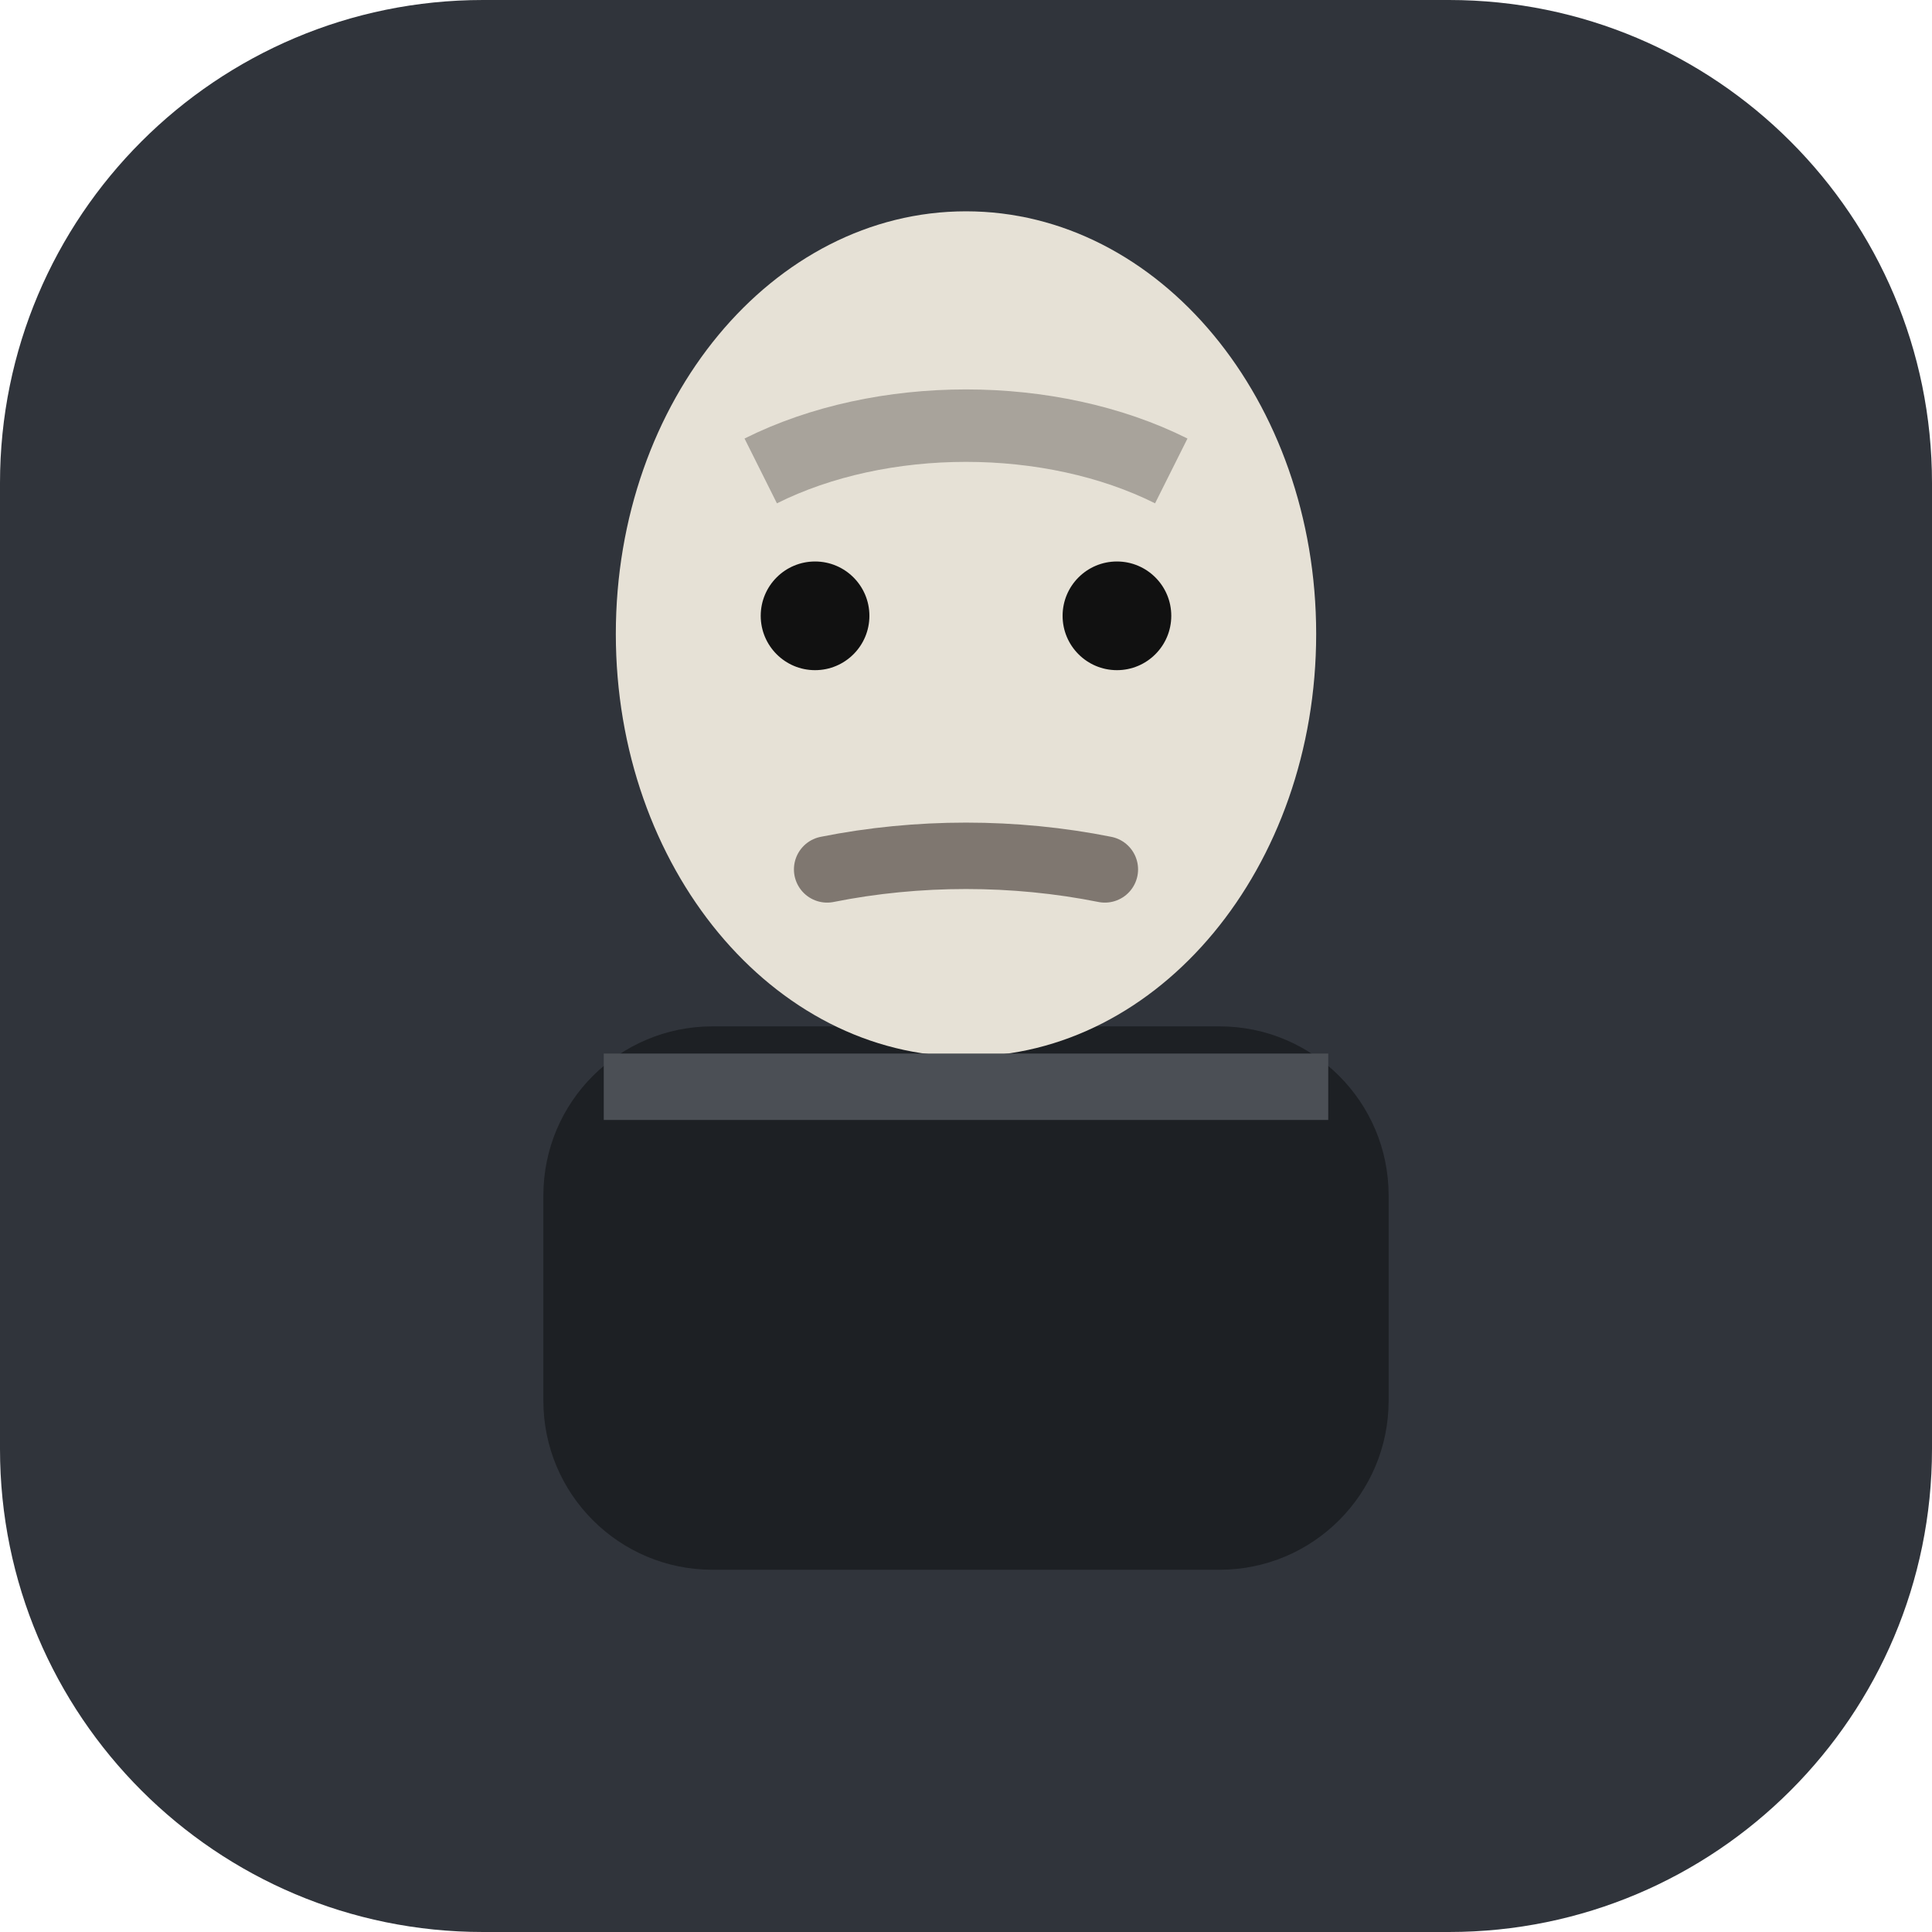
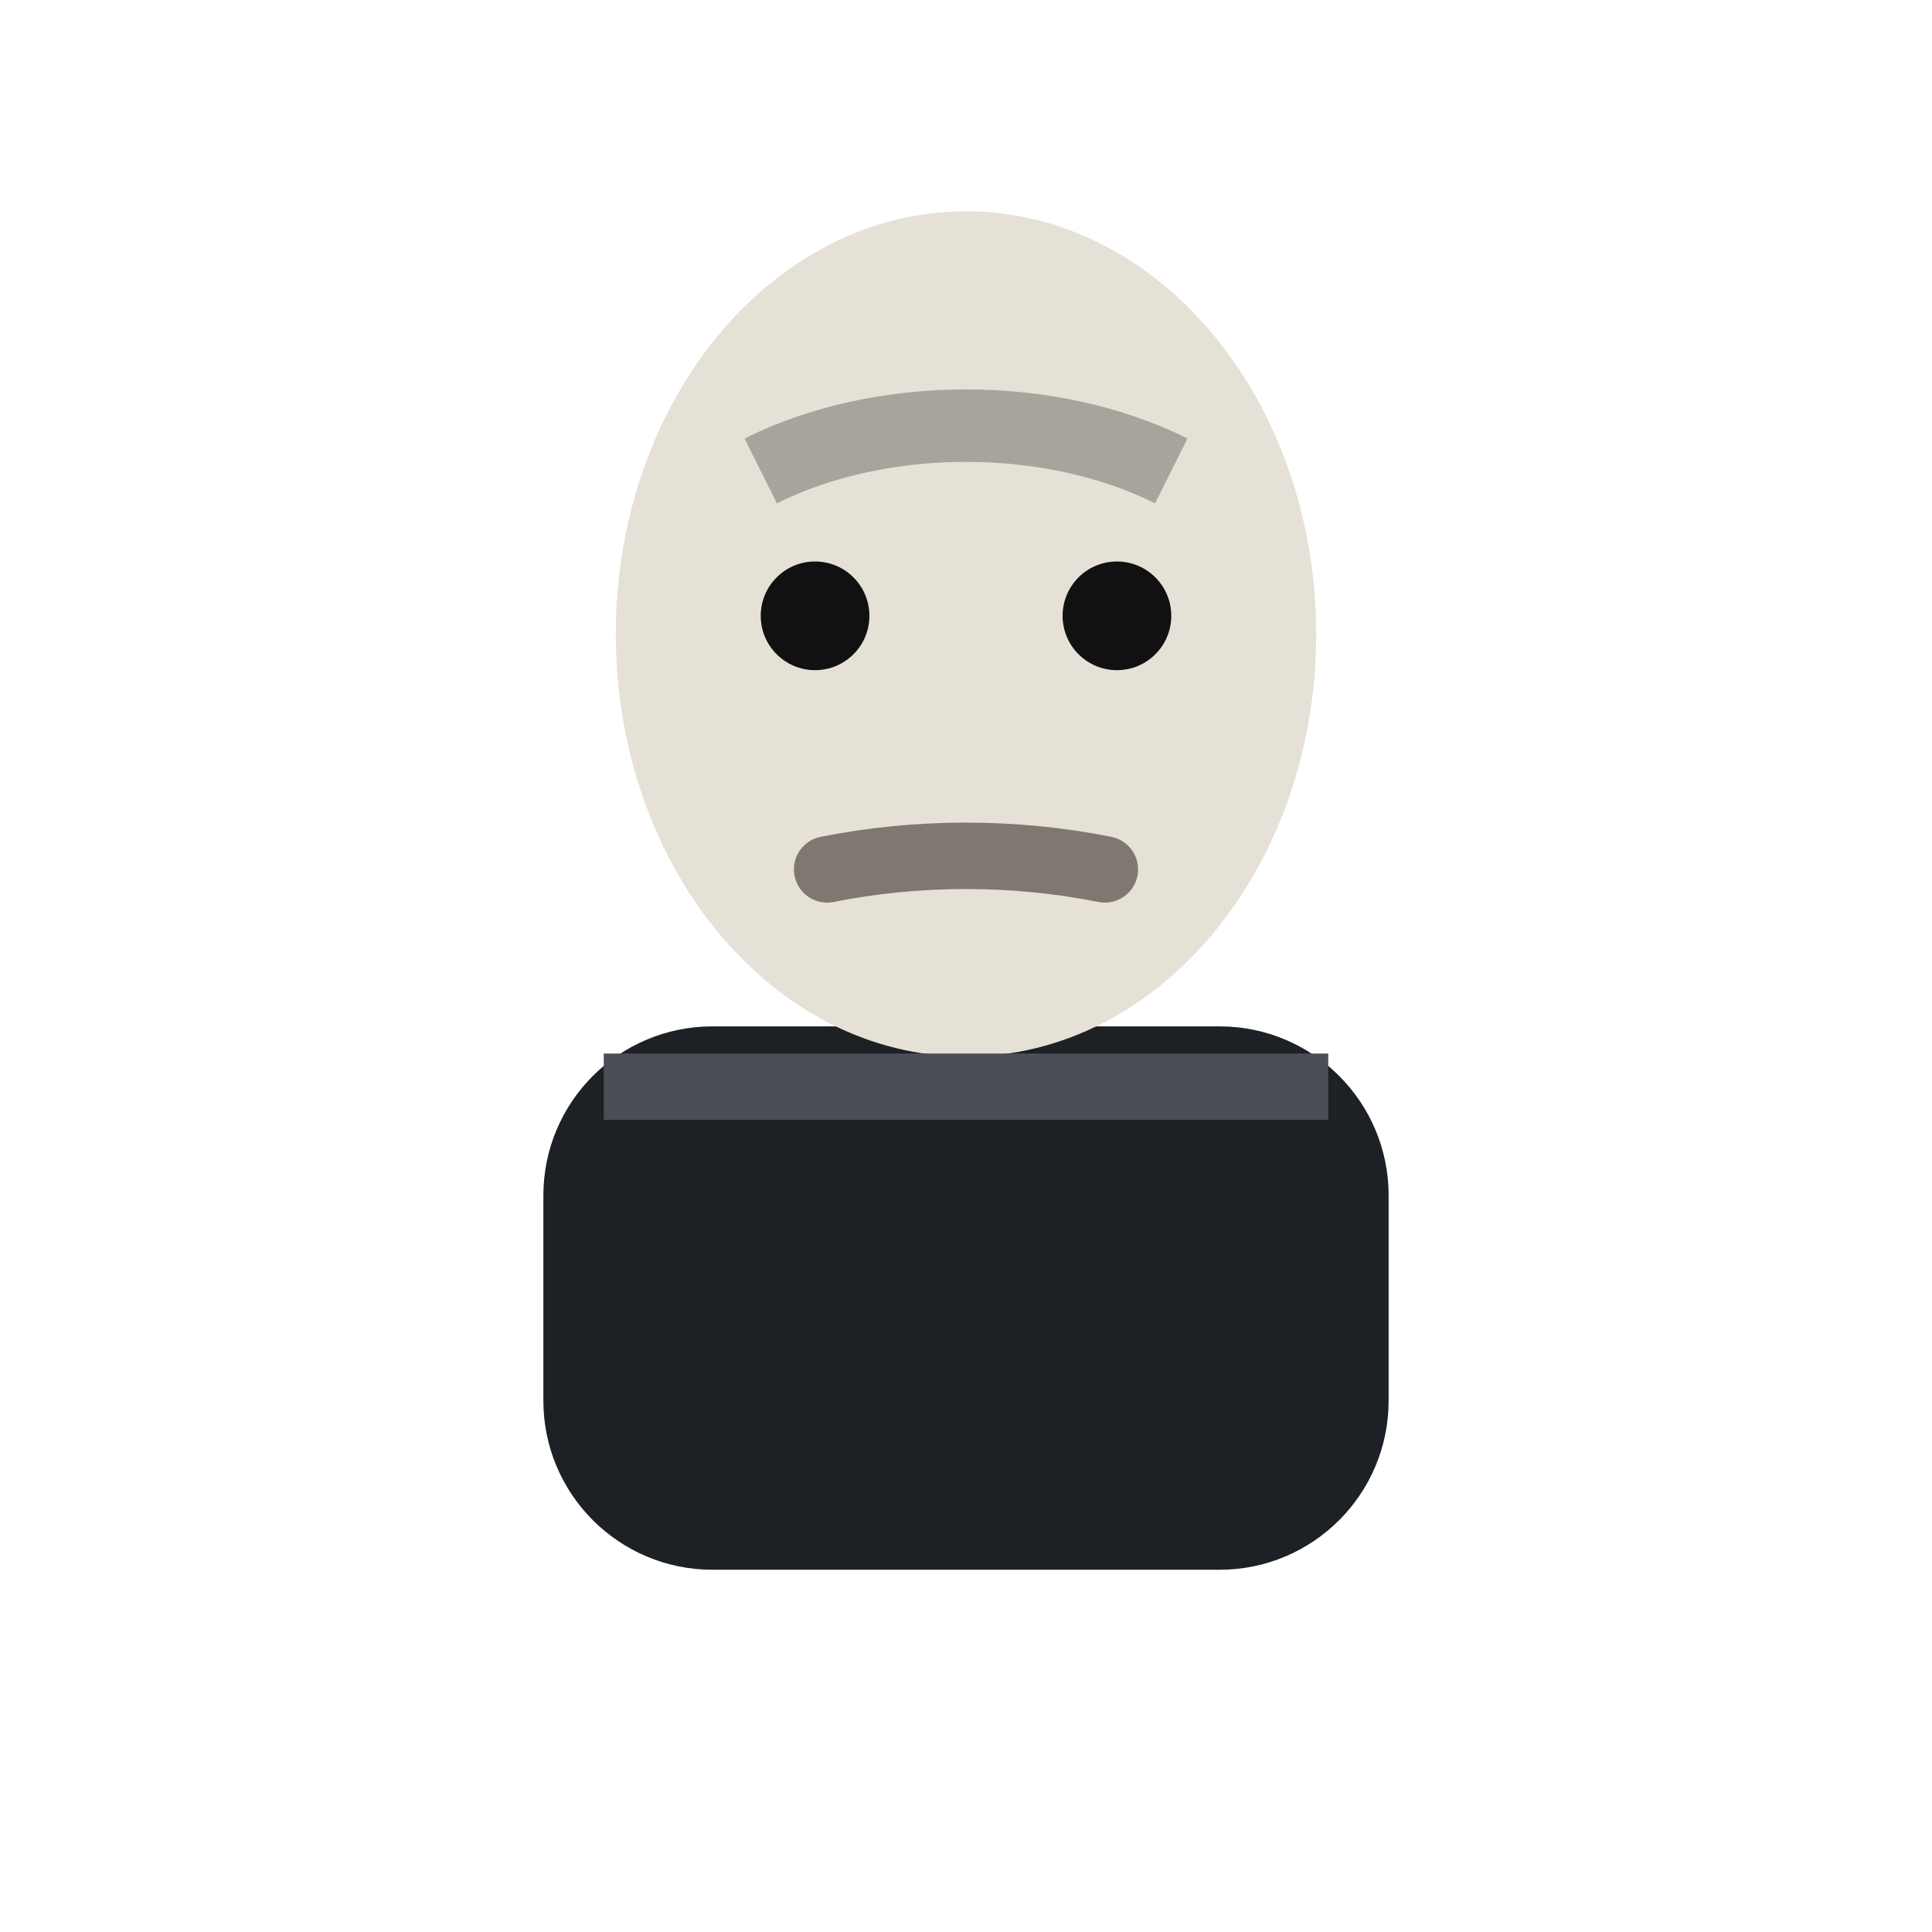
<svg xmlns="http://www.w3.org/2000/svg" viewBox="0 0 32 32">
-   <rect width="32" height="32" rx="8" fill="#30343b" />
  <rect x="9" y="17" width="14" height="9" rx="2.8" fill="#1d2024" />
  <ellipse cx="16" cy="10.5" rx="5.8" ry="7" fill="#e6e1d6" />
  <path d="M12.6 7.8c2-1 4.8-1 6.8 0" stroke="#a8a39b" stroke-width="1.2" fill="none" />
  <circle cx="13.5" cy="10.2" r="0.9" fill="#111" />
  <circle cx="18.5" cy="10.2" r="0.9" fill="#111" />
  <path d="M13.7 14.4c1.5-.3 3.1-.3 4.6 0" stroke="#7f7770" stroke-width="1.1" stroke-linecap="round" />
  <path d="M10 18h12" stroke="#4b4f55" stroke-width="1.1" />
</svg>
